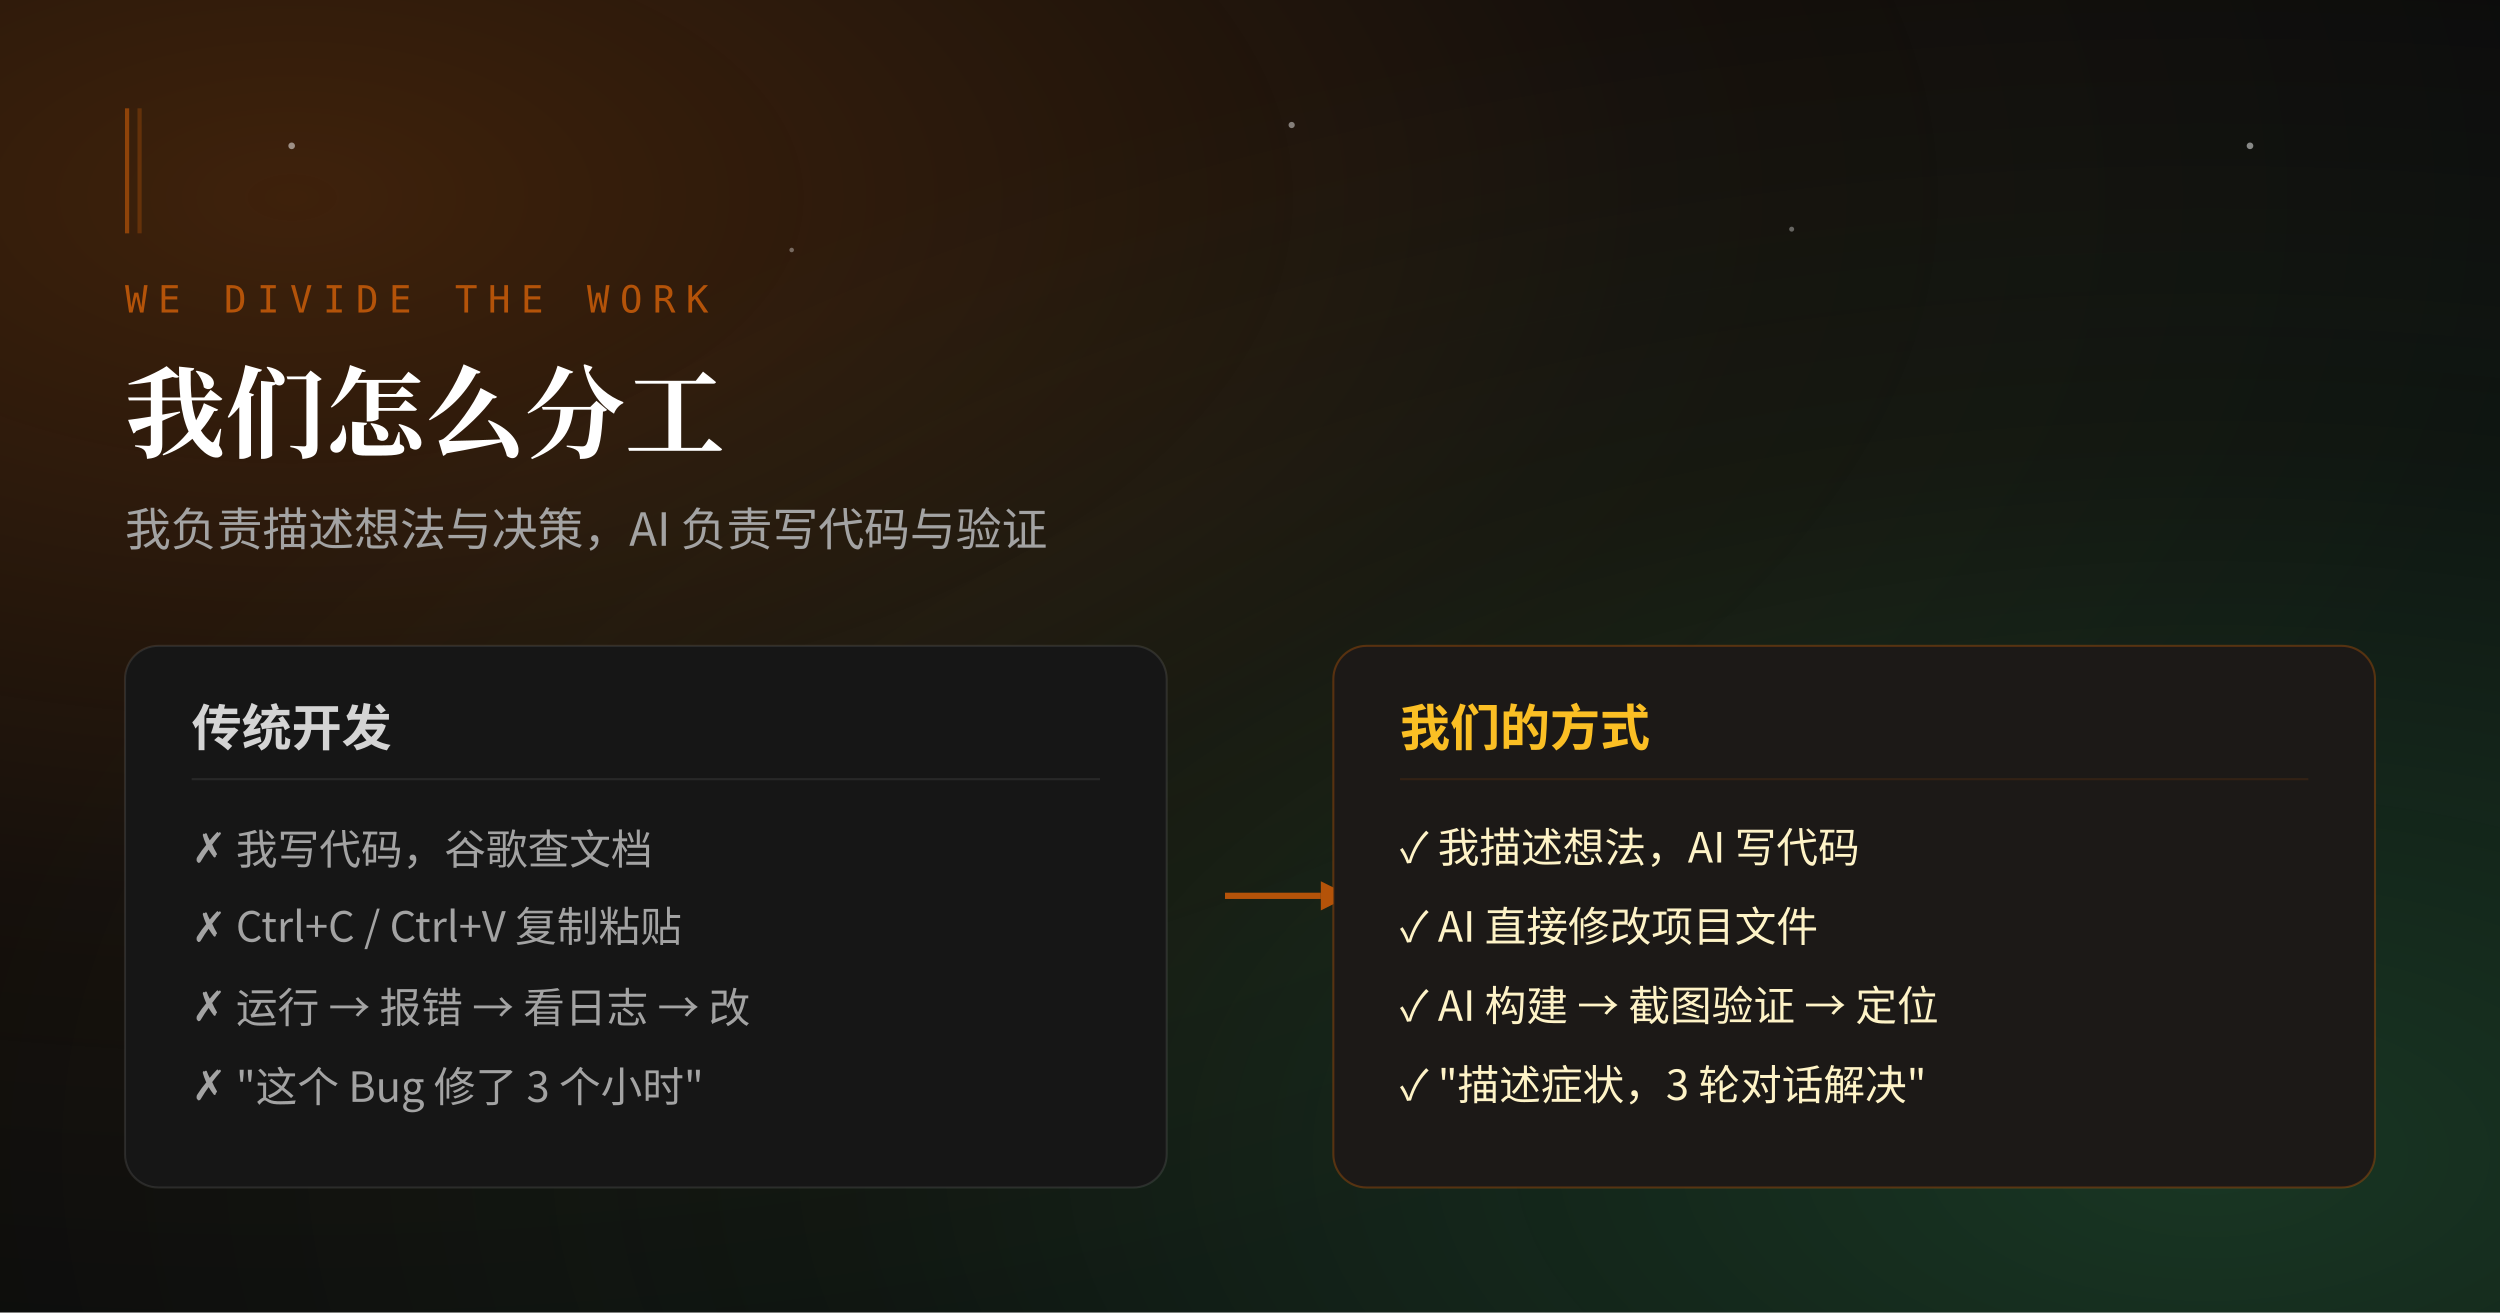
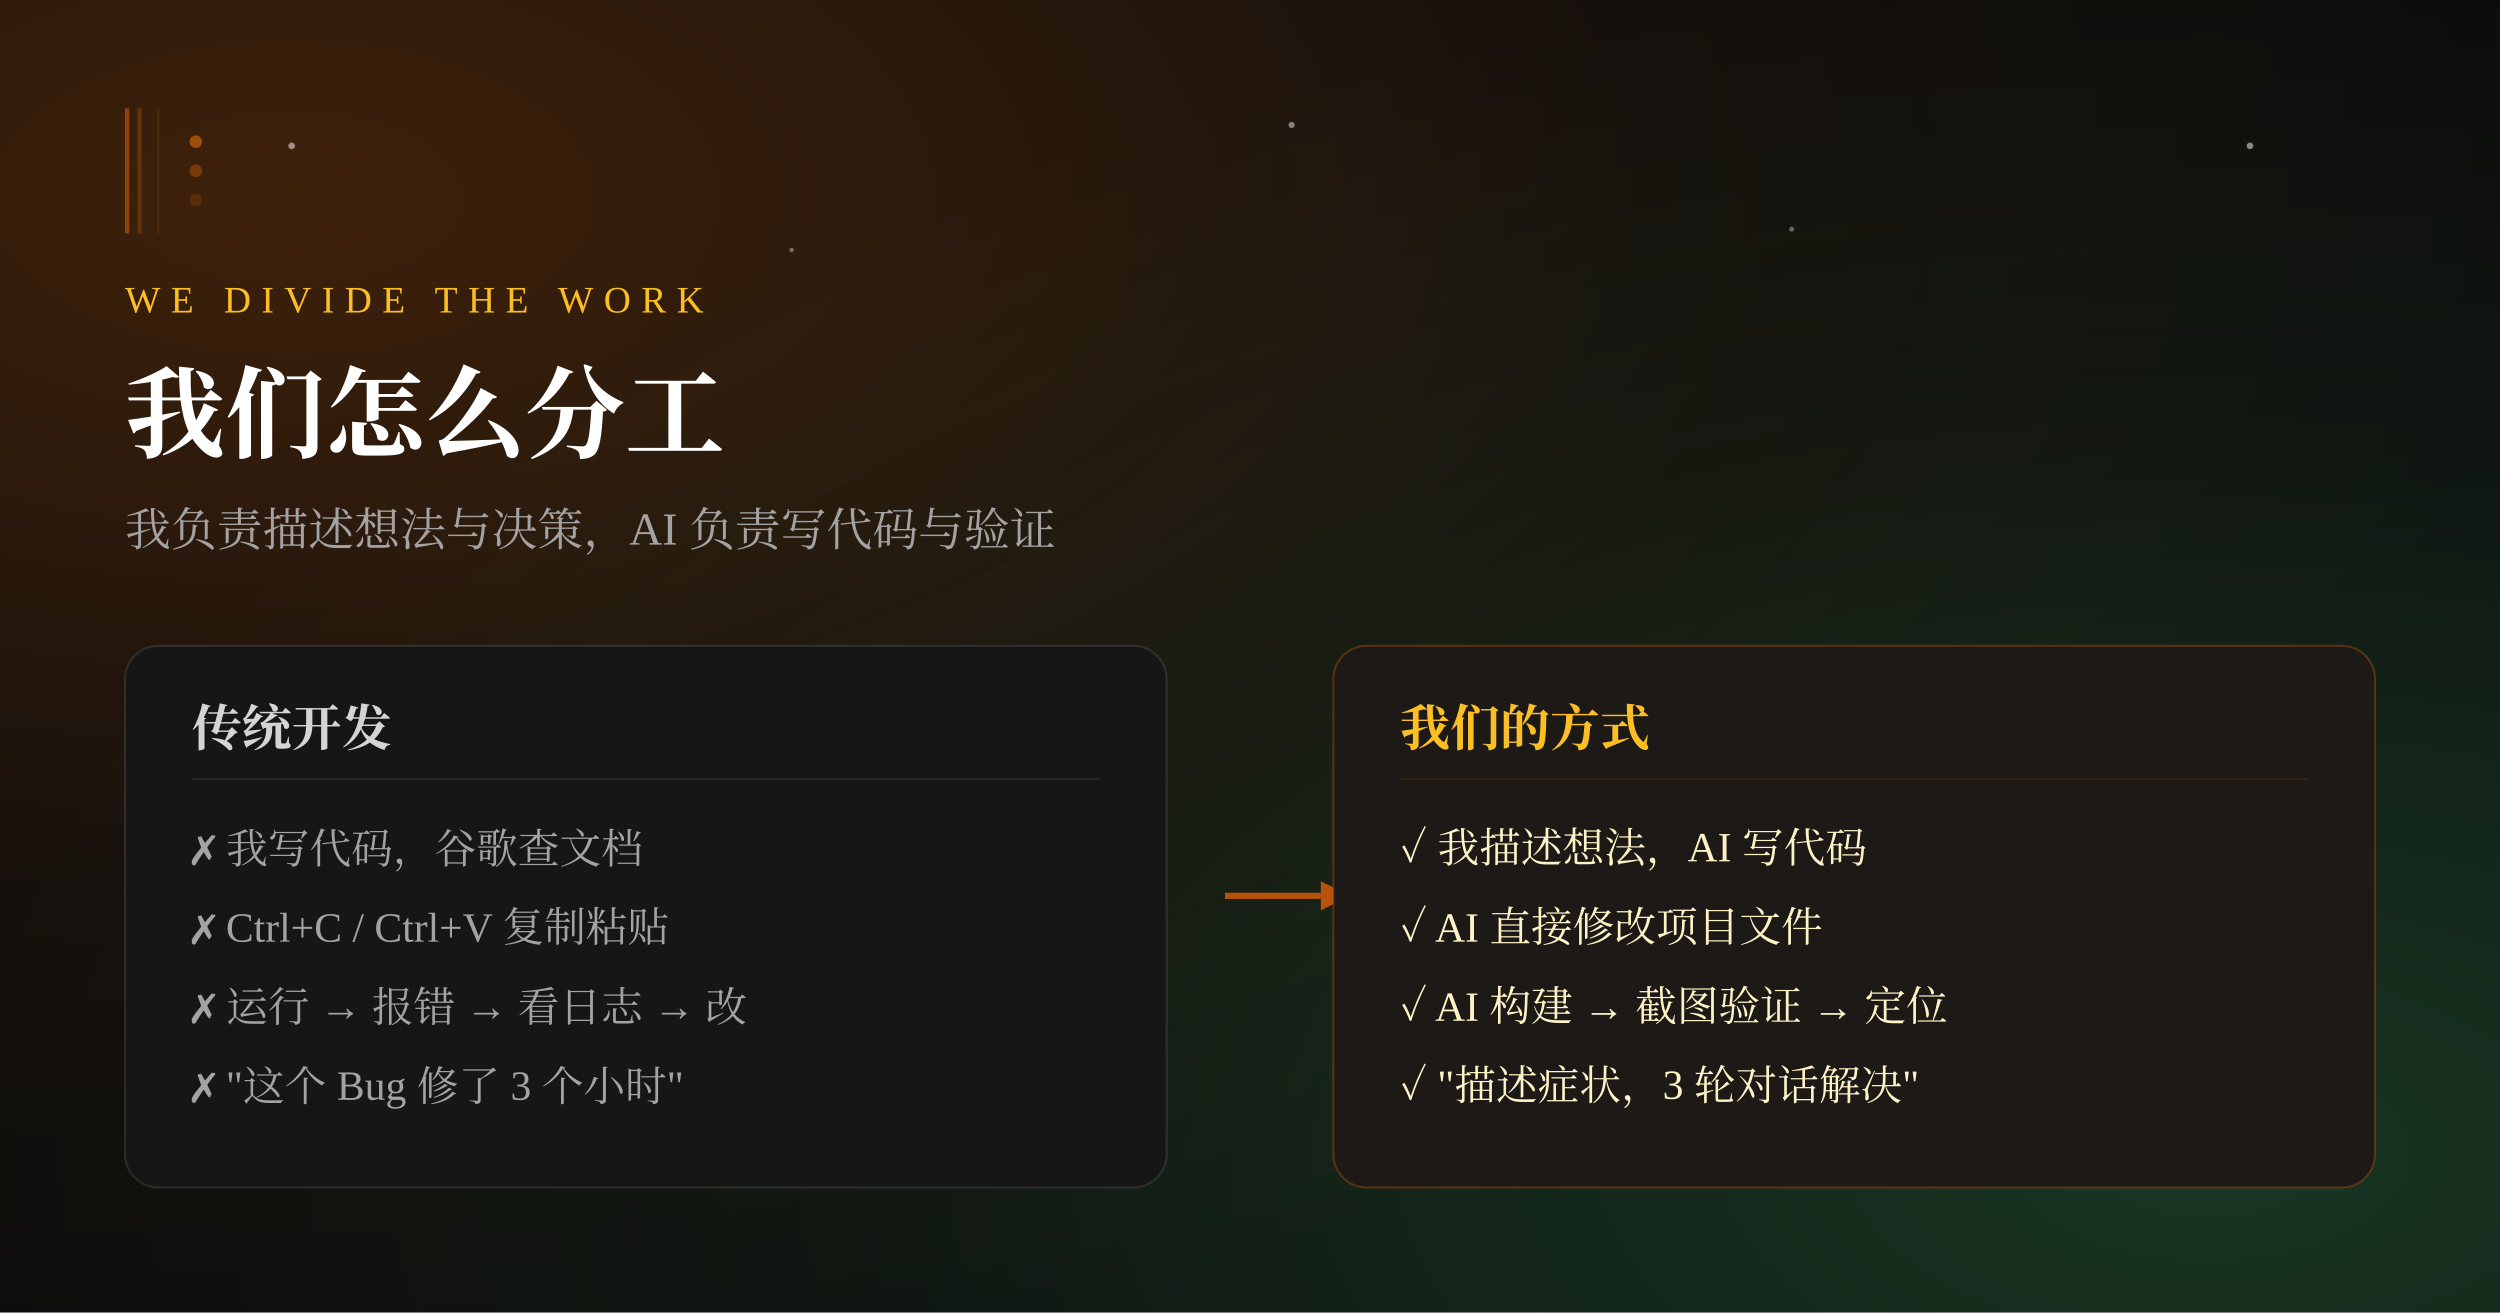
<svg xmlns="http://www.w3.org/2000/svg" width="1200" height="630" viewBox="0 0 1200 630">
  <defs>
    <radialGradient id="g1" cx="0.12" cy="0.15" r="0.9">
      <stop offset="0%" stop-color="#B45309" stop-opacity="0.30" />
      <stop offset="60%" stop-color="#B45309" stop-opacity="0.06" />
      <stop offset="100%" stop-color="#B45309" stop-opacity="0" />
    </radialGradient>
    <radialGradient id="g2" cx="0.88" cy="0.88" r="0.9">
      <stop offset="0%" stop-color="#4ADE80" stop-opacity="0.20" />
      <stop offset="60%" stop-color="#4ADE80" stop-opacity="0.05" />
      <stop offset="100%" stop-color="#4ADE80" stop-opacity="0" />
    </radialGradient>
  </defs>
  <rect width="1200" height="630" fill="#0c0c0c" />
  <rect width="1200" height="630" fill="url(#g1)" />
  <rect width="1200" height="630" fill="url(#g2)" />
  <g fill="#ffffff">
    <circle cx="140" cy="70" r="1.6" opacity="0.5" />
    <circle cx="380" cy="120" r="1.1" opacity="0.35" />
    <circle cx="620" cy="60" r="1.5" opacity="0.45" />
    <circle cx="860" cy="110" r="1.2" opacity="0.35" />
    <circle cx="1080" cy="70" r="1.6" opacity="0.5" />
    <circle cx="250" cy="400" r="1.0" opacity="0.25" />
    <circle cx="960" cy="520" r="1.3" opacity="0.25" />
  </g>
  <rect x="60" y="52" width="2" height="60" fill="#B45309" opacity="0.7" />
  <rect x="66" y="52" width="2" height="60" fill="#B45309" opacity="0.35" />
-   <text x="60" y="150" font-family="monospace" font-size="18" letter-spacing="5" fill="#B45309">WE DIVIDE THE WORK</text>
-   <text x="60" y="216" font-family="Noto Serif CJK SC" font-size="48" font-weight="bold" fill="#ffffff">我们怎么分工</text>
-   <text x="60" y="262" font-family="Noto Sans CJK SC" font-size="22" fill="#a3a3a3">我负责描述想法与决策，AI 负责写代码与验证</text>
+   <line x1="76" y1="52" x2="76" y2="112" stroke="#B45309" stroke-opacity="0.18" stroke-width="1" />
+   <circle cx="94" cy="68" r="3" fill="#B45309" opacity="0.85" />
+   <circle cx="94" cy="82" r="3" fill="#B45309" opacity="0.5" />
+   <circle cx="94" cy="96" r="3" fill="#B45309" opacity="0.25" />
+   <text x="60" y="150" font-family="'Times New Roman', 'Liberation Serif', 'SimSun', 'Songti SC', 'Noto Serif CJK SC', serif" font-size="18" letter-spacing="5" fill="#FBBF24">WE DIVIDE THE WORK</text>
+   <text x="60" y="216" font-family="'Times New Roman', 'Liberation Serif', 'SimSun', 'Songti SC', 'Noto Serif CJK SC', serif" font-size="48" font-weight="bold" fill="#ffffff">我们怎么分工</text>
+   <text x="60" y="262" font-family="'Times New Roman', 'Liberation Serif', 'SimSun', 'Songti SC', 'Noto Serif CJK SC', serif" font-size="22" fill="#a3a3a3">我负责描述想法与决策，AI 负责写代码与验证</text>
  <g>
    <rect x="60" y="310" width="500" height="260" rx="16" fill="#161616" stroke="#ffffff" stroke-opacity="0.10" />
-     <text x="92" y="358" font-family="Noto Sans CJK SC" font-size="24" font-weight="bold" fill="#d4d4d4">传统开发</text>
+     <text x="92" y="358" font-family="'Times New Roman', 'Liberation Serif', 'SimSun', 'Songti SC', 'Noto Serif CJK SC', serif" font-size="24" font-weight="bold" fill="#d4d4d4">传统开发</text>
    <line x1="92" y1="374" x2="528" y2="374" stroke="#ffffff" stroke-opacity="0.08" />
-     <text x="92" y="414" font-family="Noto Sans CJK SC" font-size="20" fill="#a3a3a3">✗ 我写代码，谷歌查文档</text>
-     <text x="92" y="452" font-family="Noto Sans CJK SC" font-size="20" fill="#a3a3a3">✗ Ctrl+C / Ctrl+V 复制粘贴</text>
-     <text x="92" y="490" font-family="Noto Sans CJK SC" font-size="20" fill="#a3a3a3">✗ 运行 → 报错 → 看日志 → 改</text>
-     <text x="92" y="528" font-family="Noto Sans CJK SC" font-size="20" fill="#a3a3a3">✗ "这个 Bug 修了 3 个小时"</text>
+     <text x="92" y="414" font-family="'Times New Roman', 'Liberation Serif', 'SimSun', 'Songti SC', 'Noto Serif CJK SC', serif" font-size="20" fill="#a3a3a3">✗ 我写代码，谷歌查文档</text>
+     <text x="92" y="452" font-family="'Times New Roman', 'Liberation Serif', 'SimSun', 'Songti SC', 'Noto Serif CJK SC', serif" font-size="20" fill="#a3a3a3">✗ Ctrl+C / Ctrl+V 复制粘贴</text>
+     <text x="92" y="490" font-family="'Times New Roman', 'Liberation Serif', 'SimSun', 'Songti SC', 'Noto Serif CJK SC', serif" font-size="20" fill="#a3a3a3">✗ 运行 → 报错 → 看日志 → 改</text>
+     <text x="92" y="528" font-family="'Times New Roman', 'Liberation Serif', 'SimSun', 'Songti SC', 'Noto Serif CJK SC', serif" font-size="20" fill="#a3a3a3">✗ "这个 Bug 修了 3 个小时"</text>
  </g>
  <g transform="translate(588,430)">
    <line x1="0" y1="0" x2="46" y2="0" stroke="#B45309" stroke-width="3" />
    <polygon points="46,-7 60,0 46,7" fill="#B45309" />
  </g>
  <g>
    <rect x="640" y="310" width="500" height="260" rx="16" fill="#1C1917" stroke="#B45309" stroke-opacity="0.4" />
-     <text x="672" y="358" font-family="Noto Sans CJK SC" font-size="24" font-weight="bold" fill="#FBBF24">我们的方式</text>
+     <text x="672" y="358" font-family="'Times New Roman', 'Liberation Serif', 'SimSun', 'Songti SC', 'Noto Serif CJK SC', serif" font-size="24" font-weight="bold" fill="#FBBF24">我们的方式</text>
    <line x1="672" y1="374" x2="1108" y2="374" stroke="#B45309" stroke-opacity="0.15" />
-     <text x="672" y="414" font-family="Noto Sans CJK SC" font-size="20" fill="#FEF3C7">✓ 我描述想法，AI 写代码</text>
-     <text x="672" y="452" font-family="Noto Sans CJK SC" font-size="20" fill="#FEF3C7">✓ AI 直接修改项目文件</text>
-     <text x="672" y="490" font-family="Noto Sans CJK SC" font-size="20" fill="#FEF3C7">✓ AI 构建 → 截图验证 → 定位</text>
-     <text x="672" y="528" font-family="Noto Sans CJK SC" font-size="20" fill="#FEF3C7">✓ "描述症状，3 轮对话解决"</text>
+     <text x="672" y="414" font-family="'Times New Roman', 'Liberation Serif', 'SimSun', 'Songti SC', 'Noto Serif CJK SC', serif" font-size="20" fill="#FEF3C7">✓ 我描述想法，AI 写代码</text>
+     <text x="672" y="452" font-family="'Times New Roman', 'Liberation Serif', 'SimSun', 'Songti SC', 'Noto Serif CJK SC', serif" font-size="20" fill="#FEF3C7">✓ AI 直接修改项目文件</text>
+     <text x="672" y="490" font-family="'Times New Roman', 'Liberation Serif', 'SimSun', 'Songti SC', 'Noto Serif CJK SC', serif" font-size="20" fill="#FEF3C7">✓ AI 构建 → 截图验证 → 定位</text>
+     <text x="672" y="528" font-family="'Times New Roman', 'Liberation Serif', 'SimSun', 'Songti SC', 'Noto Serif CJK SC', serif" font-size="20" fill="#FEF3C7">✓ "描述症状，3 轮对话解决"</text>
  </g>
</svg>
